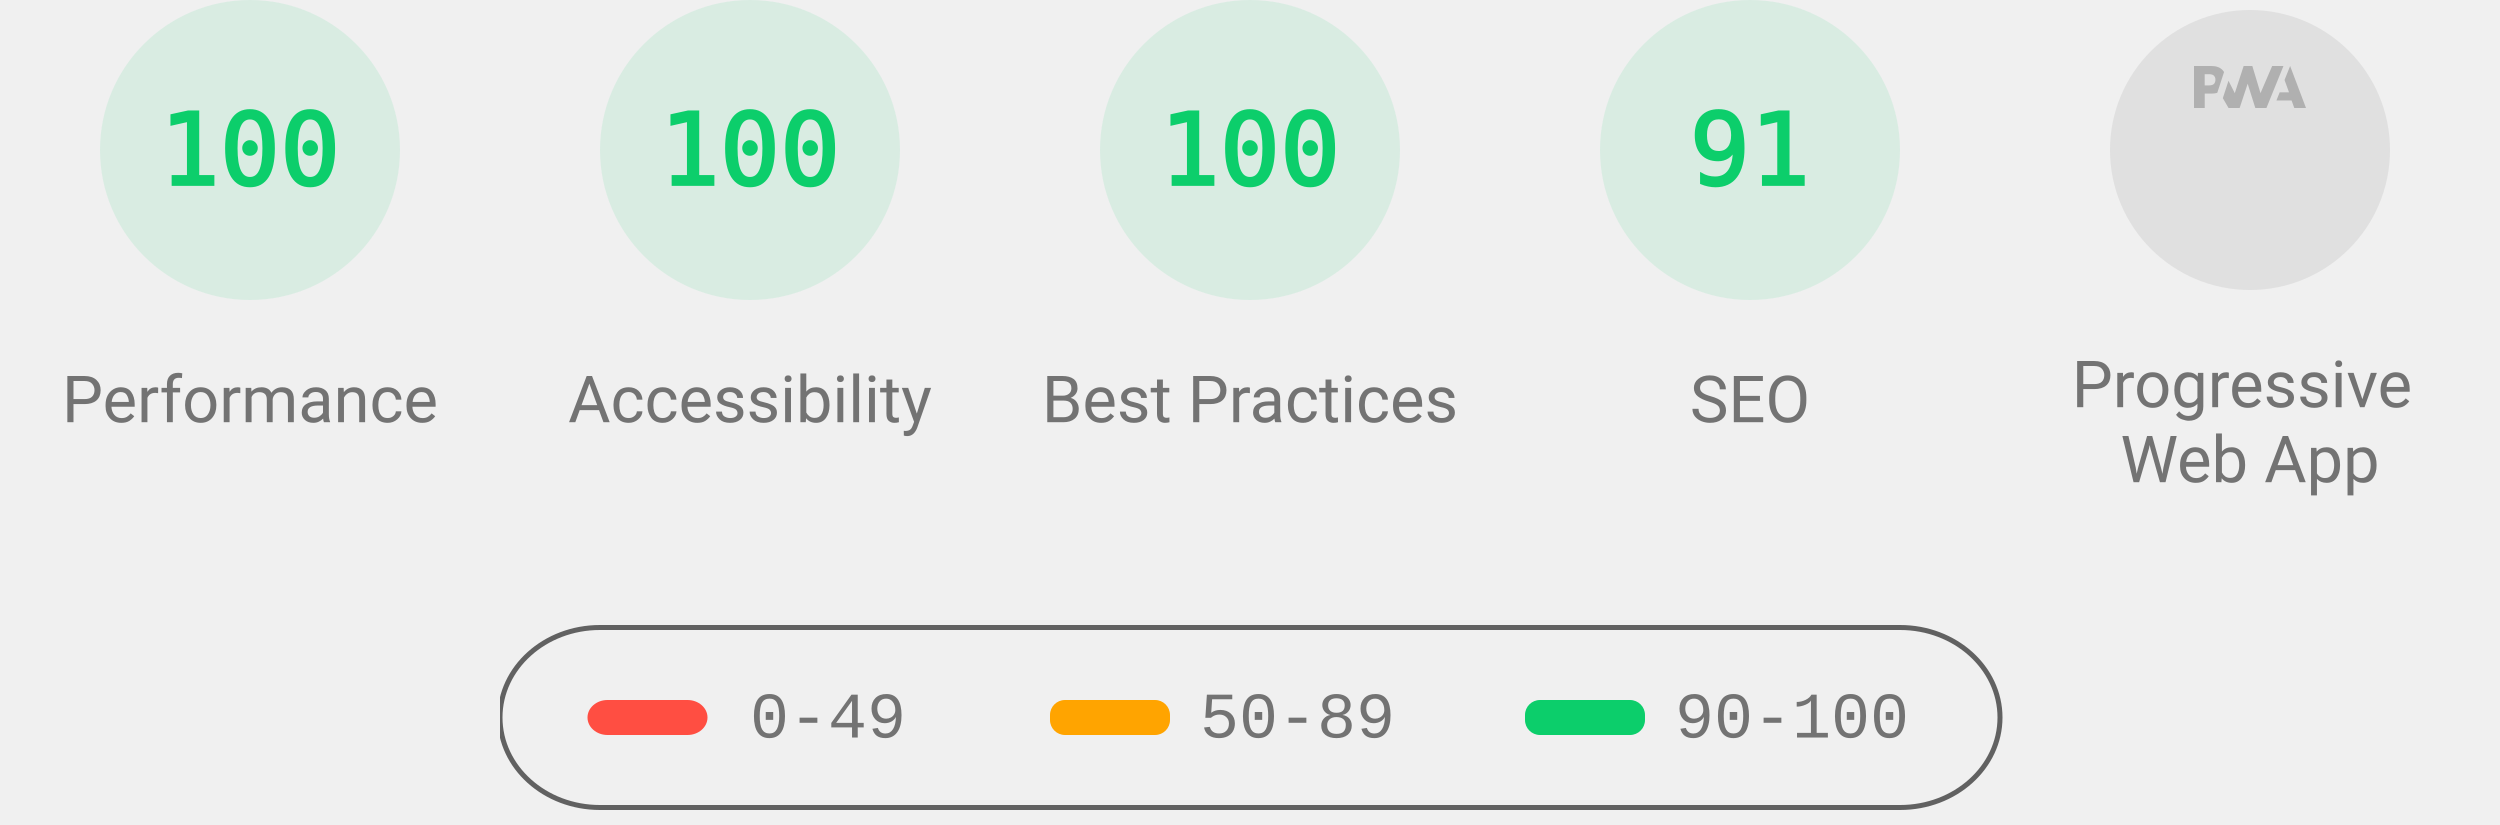
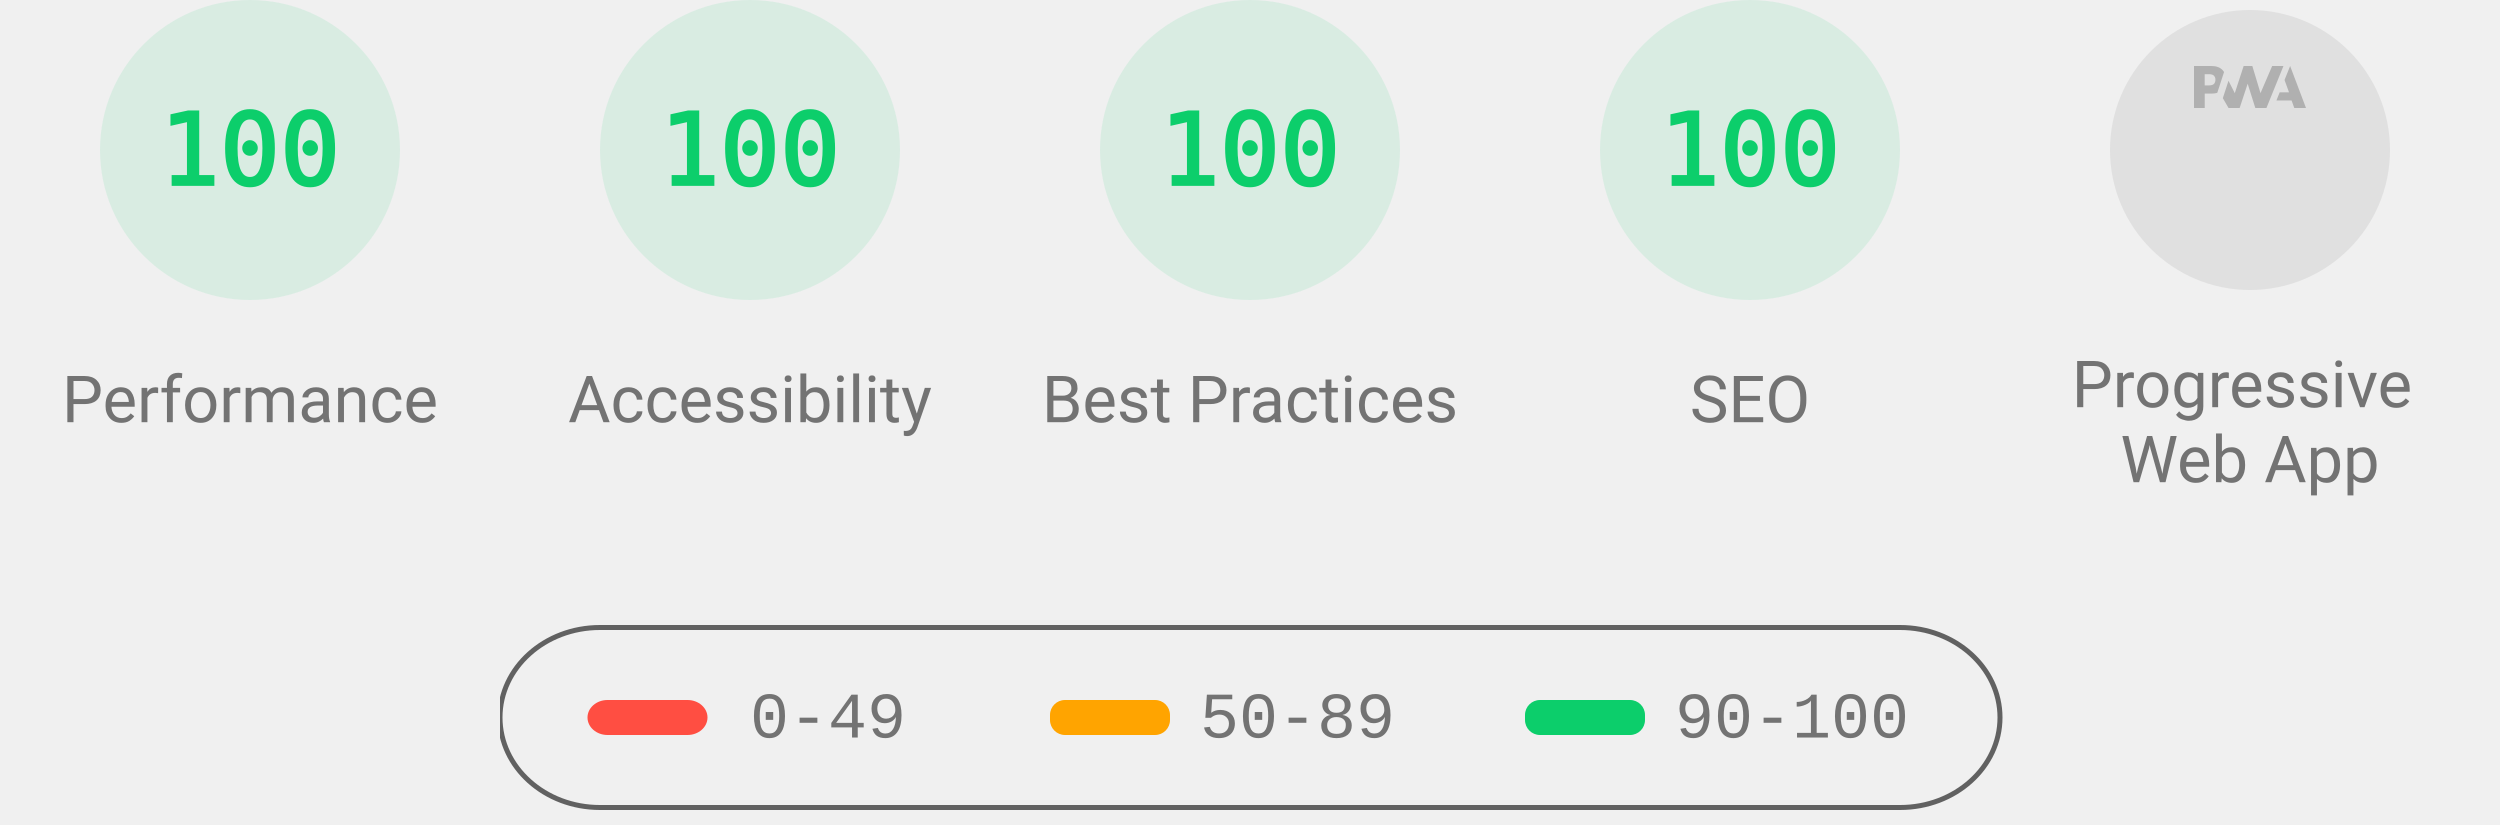
<svg xmlns="http://www.w3.org/2000/svg" class="theme--agnostic" fill="none" width="1000" height="330">
  <style>
			.gauge-base {
				opacity: 0.1
			}

			.gauge-arc {
				fill: none;
				animation-delay: 250ms;
				stroke-linecap: round;
				transform: rotate(-90deg);
				transform-origin: 100px 60px;
				animation: load-gauge 1s ease forwards
			}

			.guage-text {
				font-size: 40px;
				font-family: monospace;
				text-align: center
			}

			.guage-red {
				color: #ff4e42;
				fill: #ff4e42;
				stroke: #ff4e42
			}
			.guage-orange {
				color: #ffa400;
				fill: #ffa400;
				stroke: #ffa400
			}
			.guage-green {
				color: #0cce6b;
				fill: #0cce6b;
				stroke: #0cce6b
			}
			.theme--agnostic .guage-undefined {
				color: #5c5c5c;
				fill: #5c5c5c;
				stroke: #5c5c5c
			}
			.theme--light .guage-undefined {
				color: #1e1e1e;
				fill: #1e1e1e;
				stroke: #1e1e1e
			}
			.theme--dark .guage-undefined {
				color: #f5f5f5;
				fill: #f5f5f5;
				stroke: #f5f5f5
			}

			.guage-title {
				stroke: none;
				font-size: 26px;
				line-height: 26px;
				font-family: Roboto, Halvetica, Arial, sans-serif
			}
			.metric.guage-title {
				font-family: 'Courier New', Courier, monospace
			}
			.theme--agnostic .guage-title {
				color: #737373;
				fill: #737373
			}
			.theme--light .guage-title {
				color: #212121;
				fill: #212121
			}
			.theme--dark .guage-title {
				color: #f5f5f5;
				fill: #f5f5f5
			}

			@keyframes load-gauge {
				from {
					stroke-dasharray: 0 352.858
				}
			}
			.lh-gauge--pwa__disc {
				fill: #e0e0e0
			}
			.lh-gauge--pwa__logo {
				position: relative;
				fill: #b0b0b0
			}
			.lh-gauge--pwa__invisible {
				display: none
			}
			.lh-gauge--pwa__visible {
				display: inline
			}
			.guage-invisible {
				display: none
			}
			.lh-gauge--pwa__logo--primary-color {
				fill: #304ffe
			}
			.theme--agnostic .lh-gauge--pwa__logo--secondary-color {
				fill: #787878
			}
			.theme--light .lh-gauge--pwa__logo--secondary-color {
				fill: #3d3d3d
			}
			.theme--dark .lh-gauge--pwa__logo--secondary-color {
				fill: #d8b6b6
			}
			.theme--light #svg_2 {
				stroke: #00000022
			}
			.theme--agnostic #svg_2 {
				stroke: #616161
			}
			.theme--light #svg_2 {
				stroke: #00000022
			}
			.theme--dark #svg_2 {
				stroke: #f5f5f566
			}
		</style>
  <svg class="guage-div guage-perf guage-green" viewBox="0 0 200 200" width="200" height="200" x="0" y="0">
    <circle class="gauge-base" r="56" cx="100" cy="60" stroke-width="8" />
    <circle class="gauge-arc guage-arc-1" r="56" cx="100" cy="60" stroke-width="8" style="stroke-dasharray: 351.858, 351.858;" />
    <text class="guage-text" x="100px" y="60px" alignment-baseline="central" dominant-baseline="central" text-anchor="middle">100</text>
    <text class="guage-title" x="100px" y="160px" alignment-baseline="central" dominant-baseline="central" text-anchor="middle">Performance</text>
  </svg>
  <svg class="guage-div guage-acc guage-green" viewBox="0 0 200 200" width="200" height="200" x="200" y="0">
    <circle class="gauge-base" r="56" cx="100" cy="60" stroke-width="8" />
    <circle class="gauge-arc guage-arc-2" r="56" cx="100" cy="60" stroke-width="8" style="stroke-dasharray: 351.858, 351.858;" />
    <text class="guage-text" x="100px" y="60px" alignment-baseline="central" dominant-baseline="central" text-anchor="middle">100</text>
    <text class="guage-title" x="100px" y="160px" alignment-baseline="central" dominant-baseline="central" text-anchor="middle">Accessibility</text>
  </svg>
  <svg class="guage-div guage-best guage-green" viewBox="0 0 200 200" width="200" height="200" x="400" y="0">
    <circle class="gauge-base" r="56" cx="100" cy="60" stroke-width="8" />
    <circle class="gauge-arc guage-arc-3" r="56" cx="100" cy="60" stroke-width="8" style="stroke-dasharray: 351.858, 351.858;" />
    <text class="guage-text" x="100px" y="60px" alignment-baseline="central" dominant-baseline="central" text-anchor="middle">100</text>
    <text class="guage-title" x="100px" y="160px" alignment-baseline="central" dominant-baseline="central" text-anchor="middle">Best Practices</text>
  </svg>
  <svg class="guage-div guage-seo guage-green" viewBox="0 0 200 200" width="200" height="200" x="600" y="0">
    <circle class="gauge-base" r="56" cx="100" cy="60" stroke-width="8" />
-     <circle class="gauge-arc guage-arc-4" r="56" cx="100" cy="60" stroke-width="8" style="stroke-dasharray: 320.191, 351.858;" />
-     <text class="guage-text" x="100px" y="60px" alignment-baseline="central" dominant-baseline="central" text-anchor="middle">91</text>
+     <circle class="gauge-arc guage-arc-4" r="56" cx="100" cy="60" stroke-width="8" style="stroke-dasharray: 351.858, 351.858;" />
+     <text class="guage-text" x="100px" y="60px" alignment-baseline="central" dominant-baseline="central" text-anchor="middle">100</text>
    <text class="guage-title" x="100px" y="160px" alignment-baseline="central" dominant-baseline="central" text-anchor="middle">SEO</text>
  </svg>
  <svg class="guage-div guage-pwa " viewBox="0 0 200 200" width="200" height="200" x="800" y="0">
    <svg viewBox="0 0 60 60" width="112" height="112" x="44" y="4">
      <defs>
        <linearGradient id="lh-gauge--pwa__check-circle__gradient-0" x1="50%" y1="0%" x2="50%" y2="100%">
          <stop stop-color="#00C852" offset="0%" />
          <stop stop-color="#009688" offset="100%" />
        </linearGradient>
        <linearGradient id="lh-gauge--pwa__installable__shadow-gradient-0" x1="76.056%" x2="24.111%" y1="82.995%" y2="24.735%">
          <stop stop-color="#A5D6A7" offset="0%" />
          <stop stop-color="#80CBC4" offset="100%" />
        </linearGradient>
        <linearGradient id="lh-gauge--pwa__fast-reliable__shadow-gradient-0" x1="76.056%" y1="82.995%" x2="25.678%" y2="26.493%">
          <stop stop-color="#64B5F6" offset="0%" />
          <stop stop-color="#2979FF" offset="100%" />
        </linearGradient>
        <g id="lh-gauge--pwa__fast-reliable-badge-0">
          <circle fill="#FFFFFF" cx="10" cy="10" r="10" />
          <path fill="#304FFE" d="M10 3.58l5.25 2.34v3.5c0 3.23-2.24 6.26-5.25 7-3.01-.74-5.25-3.77-5.25-7v-3.5L10 3.58zm-.47 10.74l2.76-4.83.03-.07c.04-.08 0-.24-.22-.24h-1.64l.47-3.26h-.47l-2.7 4.77c-.02.01.05-.1-.04.05-.09.16-.1.31.18.31h1.63l-.47 3.27h.47z" />
        </g>
        <g id="lh-gauge--pwa__installable-badge-0">
          <circle fill="#FFFFFF" cx="10" cy="10" r="10" />
          <path fill="#009688" d="M10 4.167A5.835 5.835 0 0 0 4.167 10 5.835 5.835 0 0 0 10 15.833 5.835 5.835 0 0 0 15.833 10 5.835 5.835 0 0 0 10 4.167zm2.917 6.416h-2.334v2.334H9.417v-2.334H7.083V9.417h2.334V7.083h1.166v2.334h2.334v1.166z" />
        </g>
      </defs>
      <g stroke="none" fill-rule="nonzero">
        <circle class="lh-gauge--pwa__disc" cx="30" cy="30" r="30" />
        <g class="lh-gauge--pwa__logo">
          <path d="M35.66 19.39l.7-1.75h2L37.4 15 38.6 12l3.4 9h-2.51l-.58-1.61z" />
          <path d="M33.52 21l3.65-9h-2.42l-2.5 5.82L30.5 12h-1.86l-1.9 5.82-1.35-2.65-1.21 3.72L25.4 21h2.38l1.72-5.2 1.64 5.2z" />
          <path fill-rule="nonzero" d="M20.3 17.91h1.48c.45 0 .85-.05 1.2-.15l.39-1.18 1.07-3.3a2.64 2.64 0 0 0-.28-.37c-.55-.6-1.36-.91-2.42-.91H18v9h2.3V17.9zm1.96-3.84c.22.22.33.5.33.87 0 .36-.1.65-.29.87-.2.23-.59.35-1.15.35h-.86v-2.41h.87c.52 0 .89.1 1.1.32z" />
        </g>
        <rect class="lh-gauge--pwa__component lh-gauge--pwa__na-line lh-gauge--pwa__invisible" fill="#FFFFFF" x="20" y="32" width="20" height="4" rx="2" />
        <g class="lh-gauge--pwa__component lh-gauge--pwa__fast-reliable-badge lh-gauge--pwa__invisible" transform="translate(20, 29)">
          <path fill="url(#lh-gauge--pwa__fast-reliable__shadow-gradient-0)" d="M33.63 19.49A30 30 0 0 1 16.2 30.36L3 17.14 17.14 3l16.49 16.49z" />
          <use href="#lh-gauge--pwa__fast-reliable-badge-0" />
        </g>
        <g class="lh-gauge--pwa__component lh-gauge--pwa__installable-badge lh-gauge--pwa__invisible" transform="translate(20, 29)">
          <path fill="url(#lh-gauge--pwa__installable__shadow-gradient-0)" d="M33.629 19.487c-4.272 5.453-10.391 9.39-17.415 10.869L3 17.142 17.142 3 33.63 19.487z" />
          <use href="#lh-gauge--pwa__installable-badge-0" />
        </g>
        <g class="lh-gauge--pwa__component lh-gauge--pwa__fast-reliable-installable-badges lh-gauge--pwa__invisible">
          <g transform="translate(8, 29)">
            <path fill="url(#lh-gauge--pwa__fast-reliable__shadow-gradient-0)" d="M16.321 30.463L3 17.143 17.142 3l22.365 22.365A29.864 29.864 0 0 1 22 31c-1.942 0-3.84-.184-5.679-.537z" />
            <use href="#lh-gauge--pwa__fast-reliable-badge-0" />
          </g>
          <g transform="translate(32, 29)">
            <path fill="url(#lh-gauge--pwa__installable__shadow-gradient-0)" d="M25.982 11.84a30.107 30.107 0 0 1-13.08 15.203L3 17.143 17.142 3l8.84 8.84z" />
            <use href="#lh-gauge--pwa__installable-badge-0" />
          </g>
        </g>
        <g class="lh-gauge--pwa__component lh-gauge--pwa__check-circle lh-gauge--pwa__invisible" transform="translate(18, 28)">
          <circle fill="#FFFFFF" cx="12" cy="12" r="12" />
          <path fill="url(#lh-gauge--pwa__check-circle__gradient-0)" d="M12 2a10 10 0 1 0 0 20 10 10 0 0 0 0-20zm-2 15l-5-5 1.41-1.41L10 14.17l7.59-7.59L19 8l-9 9z" />
        </g>
      </g>
    </svg>
    <text class="guage-title" y="160px" alignment-baseline="central" dominant-baseline="central" text-anchor="middle">
      <tspan x="100px" dy="-6px">Progressive</tspan>
      <tspan x="100px" dy="30px">Web App</tspan>
    </text>
  </svg>
  <svg width="604" height="76" x="200" y="250">
    <g>
      <rect fill="none" id="canvas_background" height="80" width="604" y="-1" x="-1" />
      <g display="none" overflow="visible" y="0" x="0" height="100%" width="100%" id="canvasGrid">
        <rect fill="url(#gridpattern)" stroke-width="0" y="0" x="0" height="100%" width="100%" />
      </g>
    </g>
    <g>
      <rect fill-opacity="0" stroke-width="2" rx="40" id="svg_2" height="72" width="600" y="1" x="0" fill="#000000" />
      <rect stroke="#000" rx="8" id="svg_3" height="14" width="48" y="30" x="35" stroke-opacity="null" stroke-width="0" fill="#ff4e42" />
      <rect stroke="#000" rx="6" id="svg_4" height="14" width="48" y="30" x="220" stroke-opacity="null" stroke-width="0" fill="#ffa400" />
      <rect stroke="#000" rx="6" id="svg_5" height="14" width="48" y="30" x="410" stroke-opacity="null" stroke-width="0" fill="#0cce6b" />
      <text class="metric guage-title" xml:space="preserve" text-anchor="start" font-size="26" id="svg_6" y="45" x="100" stroke-opacity="null" stroke-width="0" stroke="#000">0-49</text>
      <text class="metric guage-title" xml:space="preserve" text-anchor="start" font-size="26" id="svg_7" y="45" x="280" stroke-opacity="null" stroke-width="0" stroke="#000">50-89</text>
      <text class="metric guage-title" xml:space="preserve" text-anchor="start" font-size="26" id="svg_8" y="45" x="470" stroke-opacity="null" stroke-width="0" stroke="#000">90-100</text>
    </g>
  </svg>
</svg>
